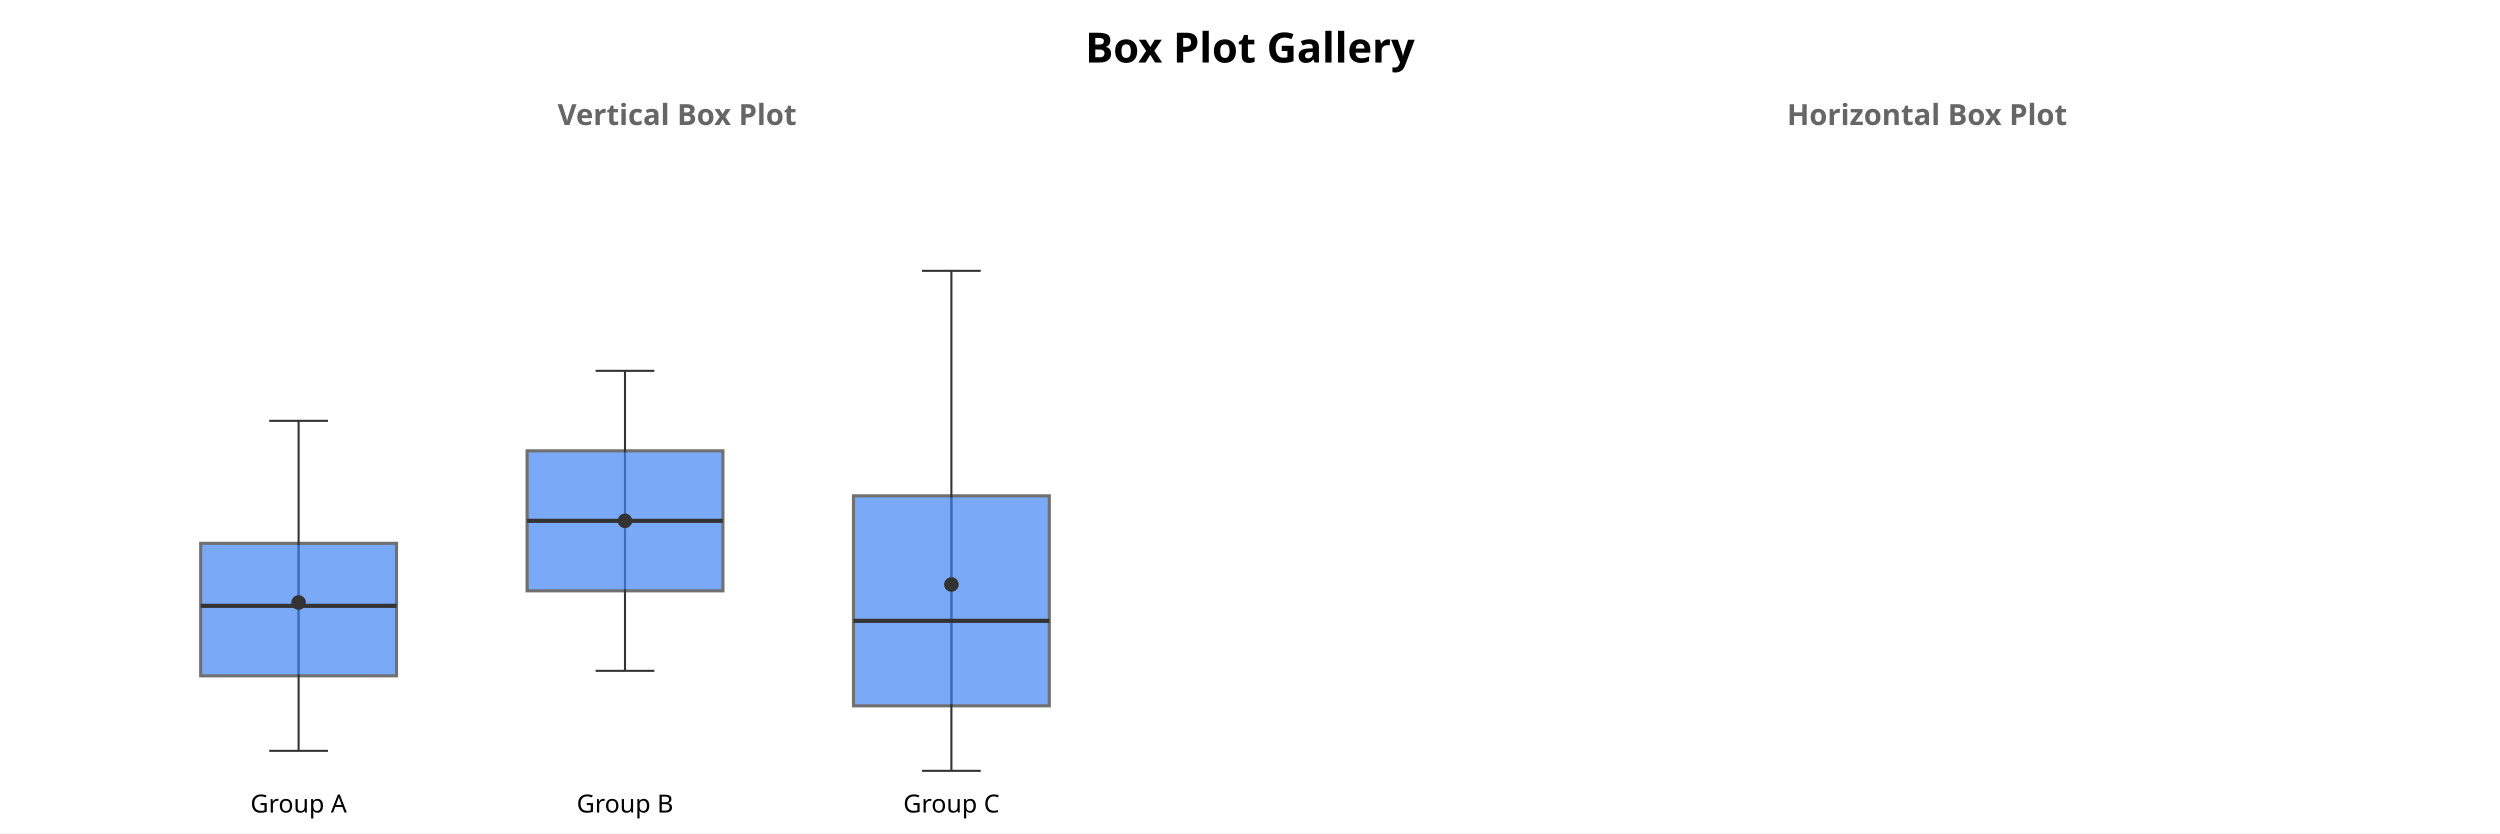
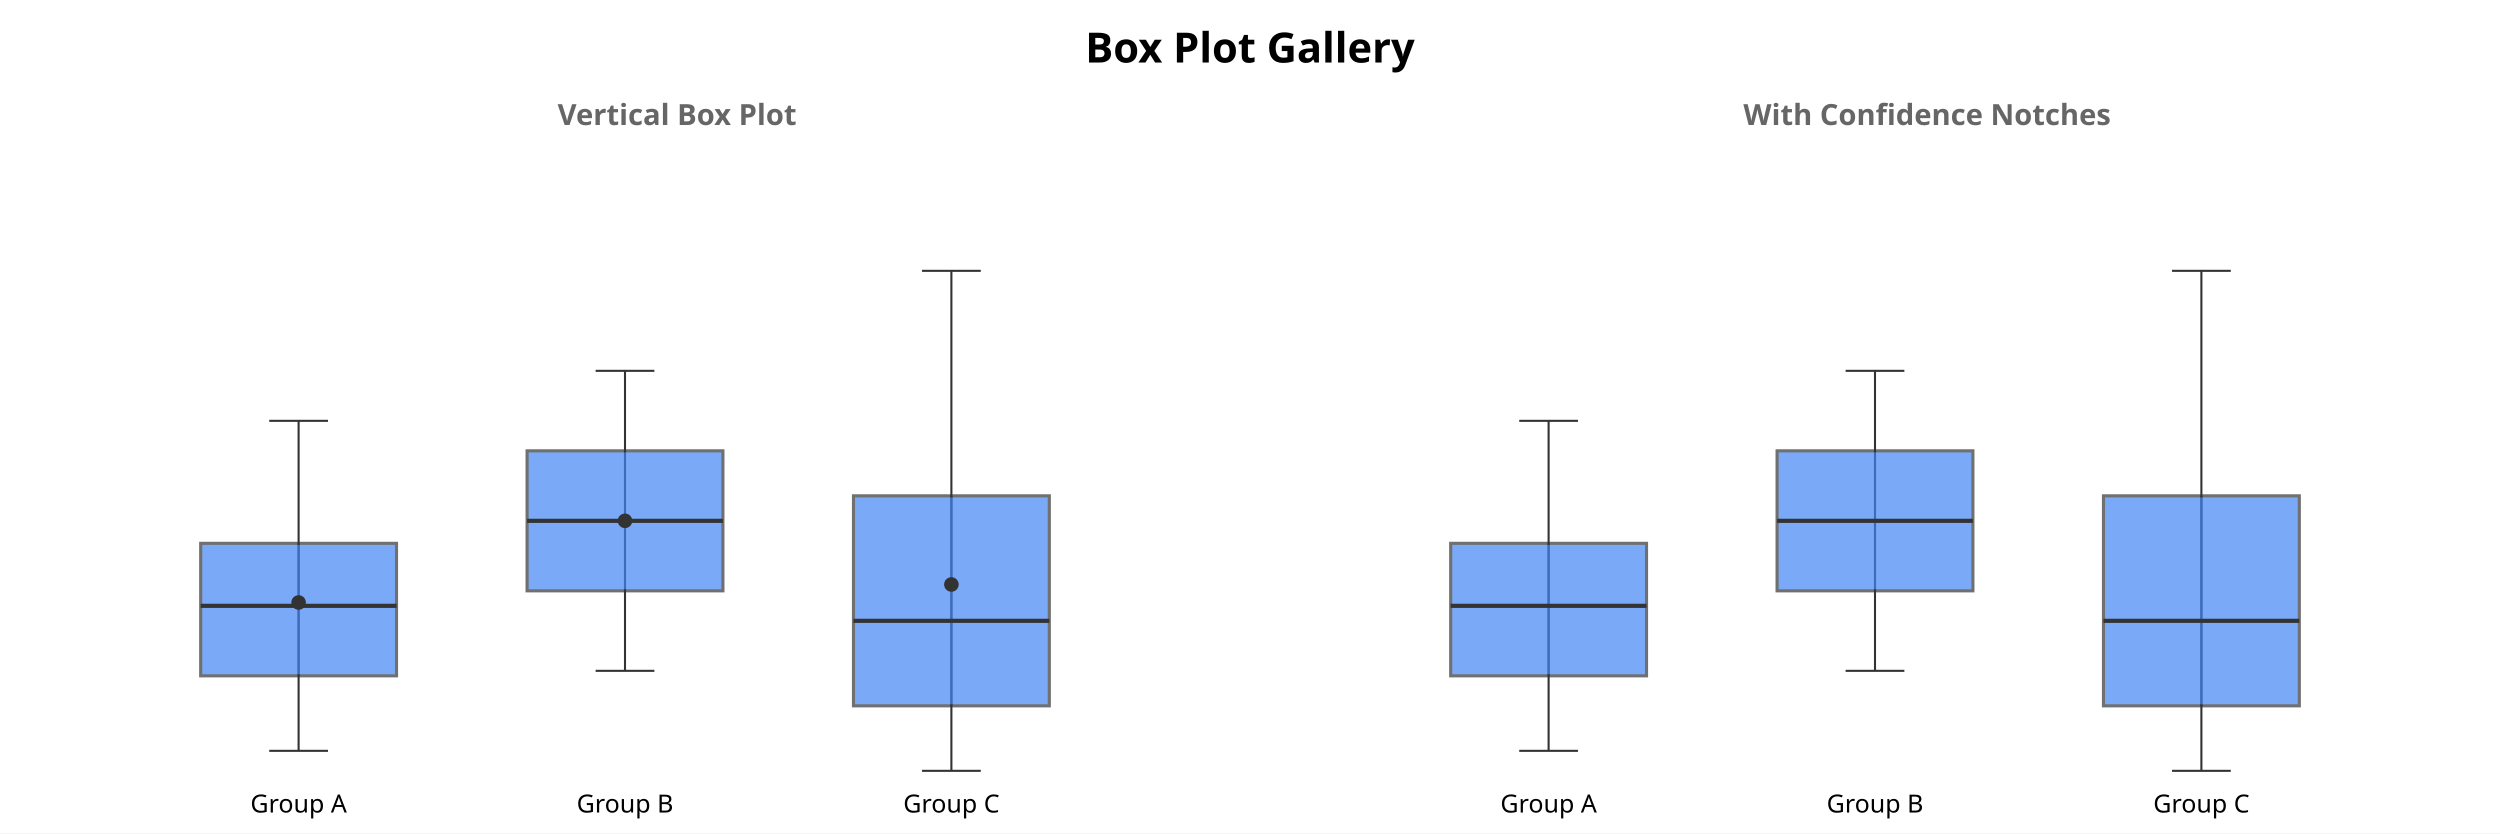
<svg xmlns="http://www.w3.org/2000/svg" width="1200" height="400" viewBox="0 0 1200 400">
  <rect x="0.00" y="0.00" width="1200.00" height="400.00" fill="#ffffff" />
  <text x="600.00" y="30.00" fill="#000000" text-anchor="middle" font-family="sans-serif" font-size="20.00px" font-weight="bold">Box Plot Gallery</text>
  <g transform="translate(25, 60)">
    <text x="300.00" y="0.00" fill="#666" text-anchor="middle" font-family="sans-serif" font-size="14.00px" font-weight="bold">Vertical Box Plot</text>
    <g transform="translate(0, 30)">
      <line x1="118.33" y1="270.40" x2="118.33" y2="170.80" stroke="#333" stroke-width="1.00" />
      <line x1="118.33" y1="112.00" x2="118.33" y2="234.40" stroke="#333" stroke-width="1.00" />
      <line x1="104.23" y1="270.40" x2="132.43" y2="270.40" stroke="#333" stroke-width="1.00" />
      <line x1="104.23" y1="112.00" x2="132.43" y2="112.00" stroke="#333" stroke-width="1.00" />
      <rect x="71.33" y="170.80" width="94.00" height="63.60" fill="#4285f4" stroke="#333" stroke-width="1.50" opacity="0.70" />
      <line x1="71.33" y1="200.80" x2="165.33" y2="200.80" stroke="#333" stroke-width="2.00" />
      <circle cx="118.33" cy="199.20" r="3.00" fill="#333" stroke="#333" />
      <text x="118.33" y="300.00" text-anchor="middle" font-family="sans-serif" font-size="12.00px">Group A</text>
      <line x1="275.00" y1="232.00" x2="275.00" y2="126.40" stroke="#333" stroke-width="1.00" />
      <line x1="275.00" y1="88.00" x2="275.00" y2="193.60" stroke="#333" stroke-width="1.00" />
      <line x1="260.90" y1="232.00" x2="289.10" y2="232.00" stroke="#333" stroke-width="1.00" />
      <line x1="260.90" y1="88.00" x2="289.10" y2="88.00" stroke="#333" stroke-width="1.00" />
      <rect x="228.00" y="126.40" width="94.00" height="67.20" fill="#4285f4" stroke="#333" stroke-width="1.50" opacity="0.70" />
      <line x1="228.00" y1="160.00" x2="322.00" y2="160.00" stroke="#333" stroke-width="2.00" />
      <circle cx="275.00" cy="160.00" r="3.00" fill="#333" stroke="#333" />
      <text x="275.00" y="300.00" text-anchor="middle" font-family="sans-serif" font-size="12.00px">Group B</text>
      <line x1="431.67" y1="280.00" x2="431.67" y2="148.00" stroke="#333" stroke-width="1.00" />
      <line x1="431.67" y1="40.00" x2="431.67" y2="248.80" stroke="#333" stroke-width="1.00" />
      <line x1="417.57" y1="280.00" x2="445.77" y2="280.00" stroke="#333" stroke-width="1.00" />
      <line x1="417.57" y1="40.00" x2="445.77" y2="40.00" stroke="#333" stroke-width="1.00" />
      <rect x="384.67" y="148.00" width="94.00" height="100.80" fill="#4285f4" stroke="#333" stroke-width="1.50" opacity="0.70" />
      <line x1="384.67" y1="208.00" x2="478.67" y2="208.00" stroke="#333" stroke-width="2.00" />
      <circle cx="431.67" cy="190.55" r="3.00" fill="#333" stroke="#333" />
      <text x="431.67" y="300.00" text-anchor="middle" font-family="sans-serif" font-size="12.00px">Group C</text>
    </g>
  </g>
  <g transform="translate(625, 60)">
-     <text x="300.00" y="0.00" fill="#666" text-anchor="middle" font-family="sans-serif" font-size="14.00px" font-weight="bold">Horizontal Box Plot</text>
-     <g transform="translate(0, 30)" />
+     <text x="300.00" y="0.00" fill="#666" text-anchor="middle" font-family="sans-serif" font-size="14.00px" font-weight="bold">With Confidence Notches</text>
+     <g transform="translate(0, 30)">
+       <line x1="118.33" y1="270.40" x2="118.33" y2="170.80" stroke="#333" stroke-width="1.00" />
+       <line x1="118.33" y1="112.00" x2="118.33" y2="234.40" stroke="#333" stroke-width="1.00" />
+       <line x1="104.23" y1="270.40" x2="132.43" y2="270.40" stroke="#333" stroke-width="1.00" />
+       <line x1="104.23" y1="112.00" x2="132.43" y2="112.00" stroke="#333" stroke-width="1.00" />
+       <rect x="71.33" y="170.80" width="94.00" height="63.60" fill="#4285f4" stroke="#333" stroke-width="1.50" opacity="0.70" />
+       <line x1="71.33" y1="200.80" x2="165.33" y2="200.80" stroke="#333" stroke-width="2.00" />
+       <text x="118.33" y="300.00" text-anchor="middle" font-family="sans-serif" font-size="12.00px">Group A</text>
+       <line x1="275.00" y1="232.00" x2="275.00" y2="126.40" stroke="#333" stroke-width="1.00" />
+       <line x1="275.00" y1="88.00" x2="275.00" y2="193.60" stroke="#333" stroke-width="1.00" />
+       <line x1="260.90" y1="232.00" x2="289.10" y2="232.00" stroke="#333" stroke-width="1.00" />
+       <line x1="260.90" y1="88.00" x2="289.10" y2="88.00" stroke="#333" stroke-width="1.00" />
+       <rect x="228.00" y="126.40" width="94.00" height="67.20" fill="#4285f4" stroke="#333" stroke-width="1.50" opacity="0.70" />
+       <line x1="228.00" y1="160.00" x2="322.00" y2="160.00" stroke="#333" stroke-width="2.00" />
+       <text x="275.00" y="300.00" text-anchor="middle" font-family="sans-serif" font-size="12.00px">Group B</text>
+       <line x1="431.67" y1="280.00" x2="431.67" y2="148.00" stroke="#333" stroke-width="1.00" />
+       <line x1="431.67" y1="40.00" x2="431.67" y2="248.80" stroke="#333" stroke-width="1.00" />
+       <line x1="417.57" y1="280.00" x2="445.77" y2="280.00" stroke="#333" stroke-width="1.00" />
+       <line x1="417.57" y1="40.00" x2="445.77" y2="40.00" stroke="#333" stroke-width="1.00" />
+       <rect x="384.67" y="148.00" width="94.00" height="100.80" fill="#4285f4" stroke="#333" stroke-width="1.50" opacity="0.70" />
+       <line x1="384.67" y1="208.00" x2="478.67" y2="208.00" stroke="#333" stroke-width="2.00" />
+       <text x="431.67" y="300.00" text-anchor="middle" font-family="sans-serif" font-size="12.00px">Group C</text>
+     </g>
  </g>
</svg>
